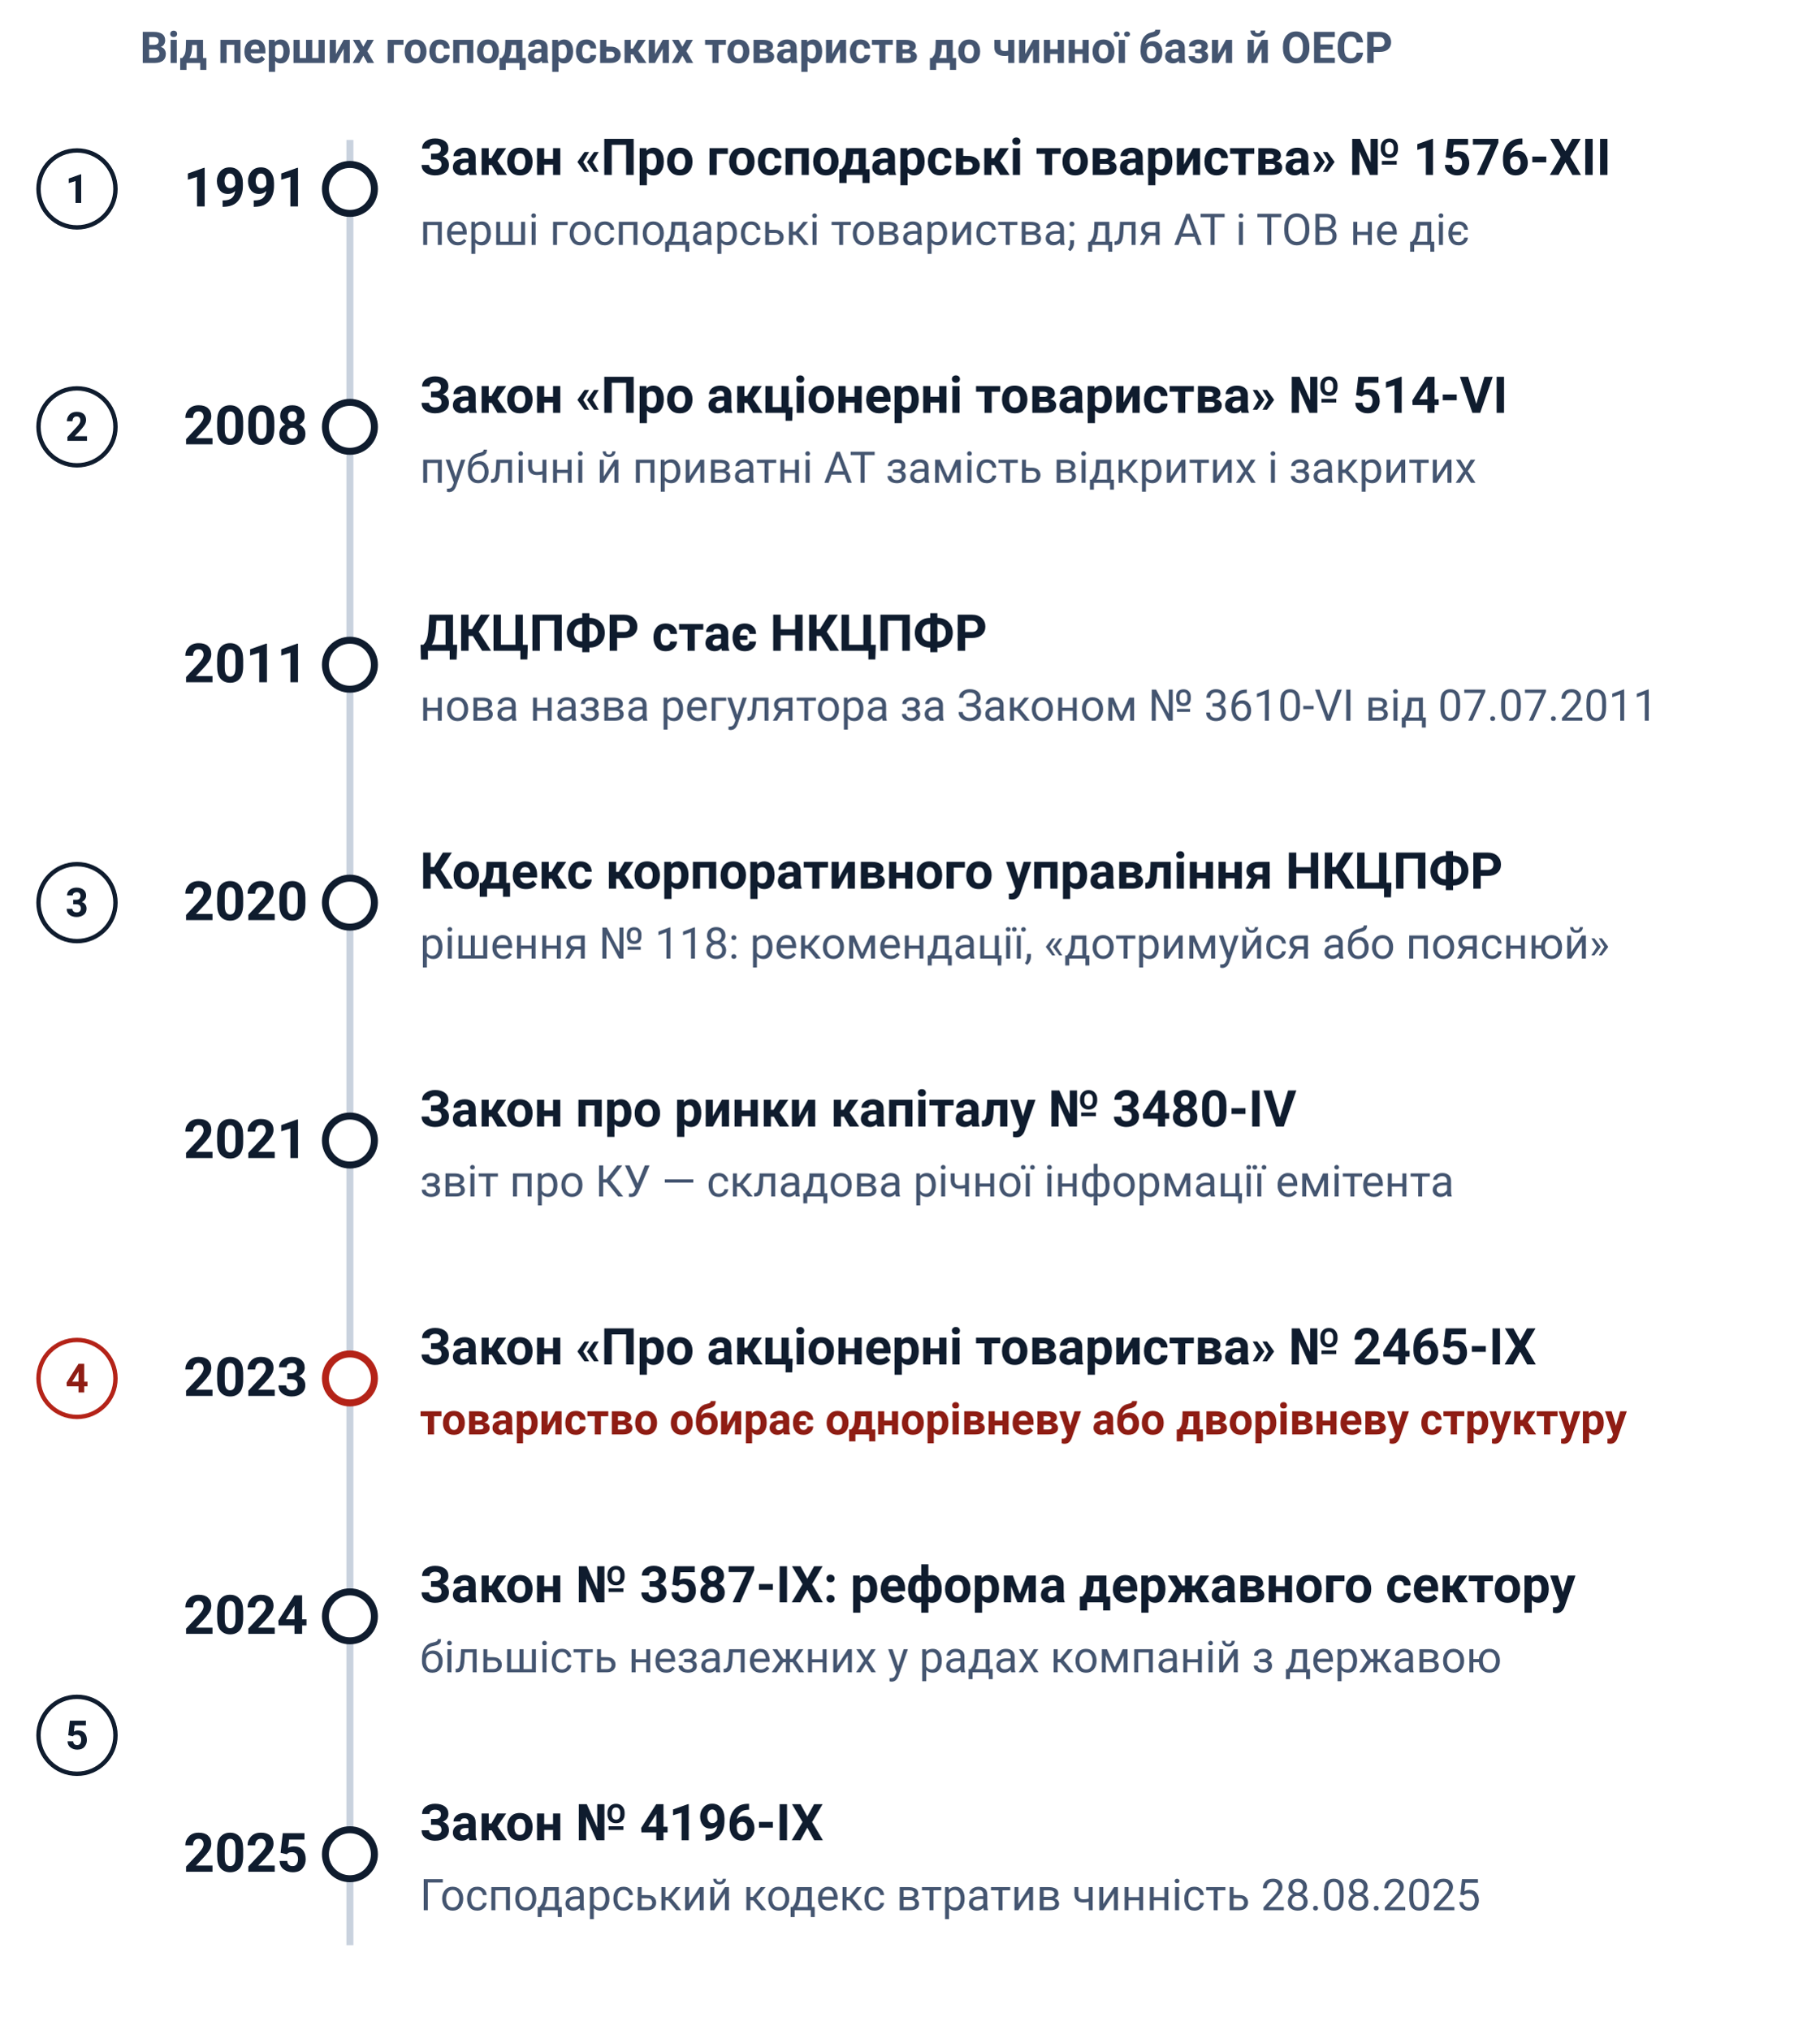
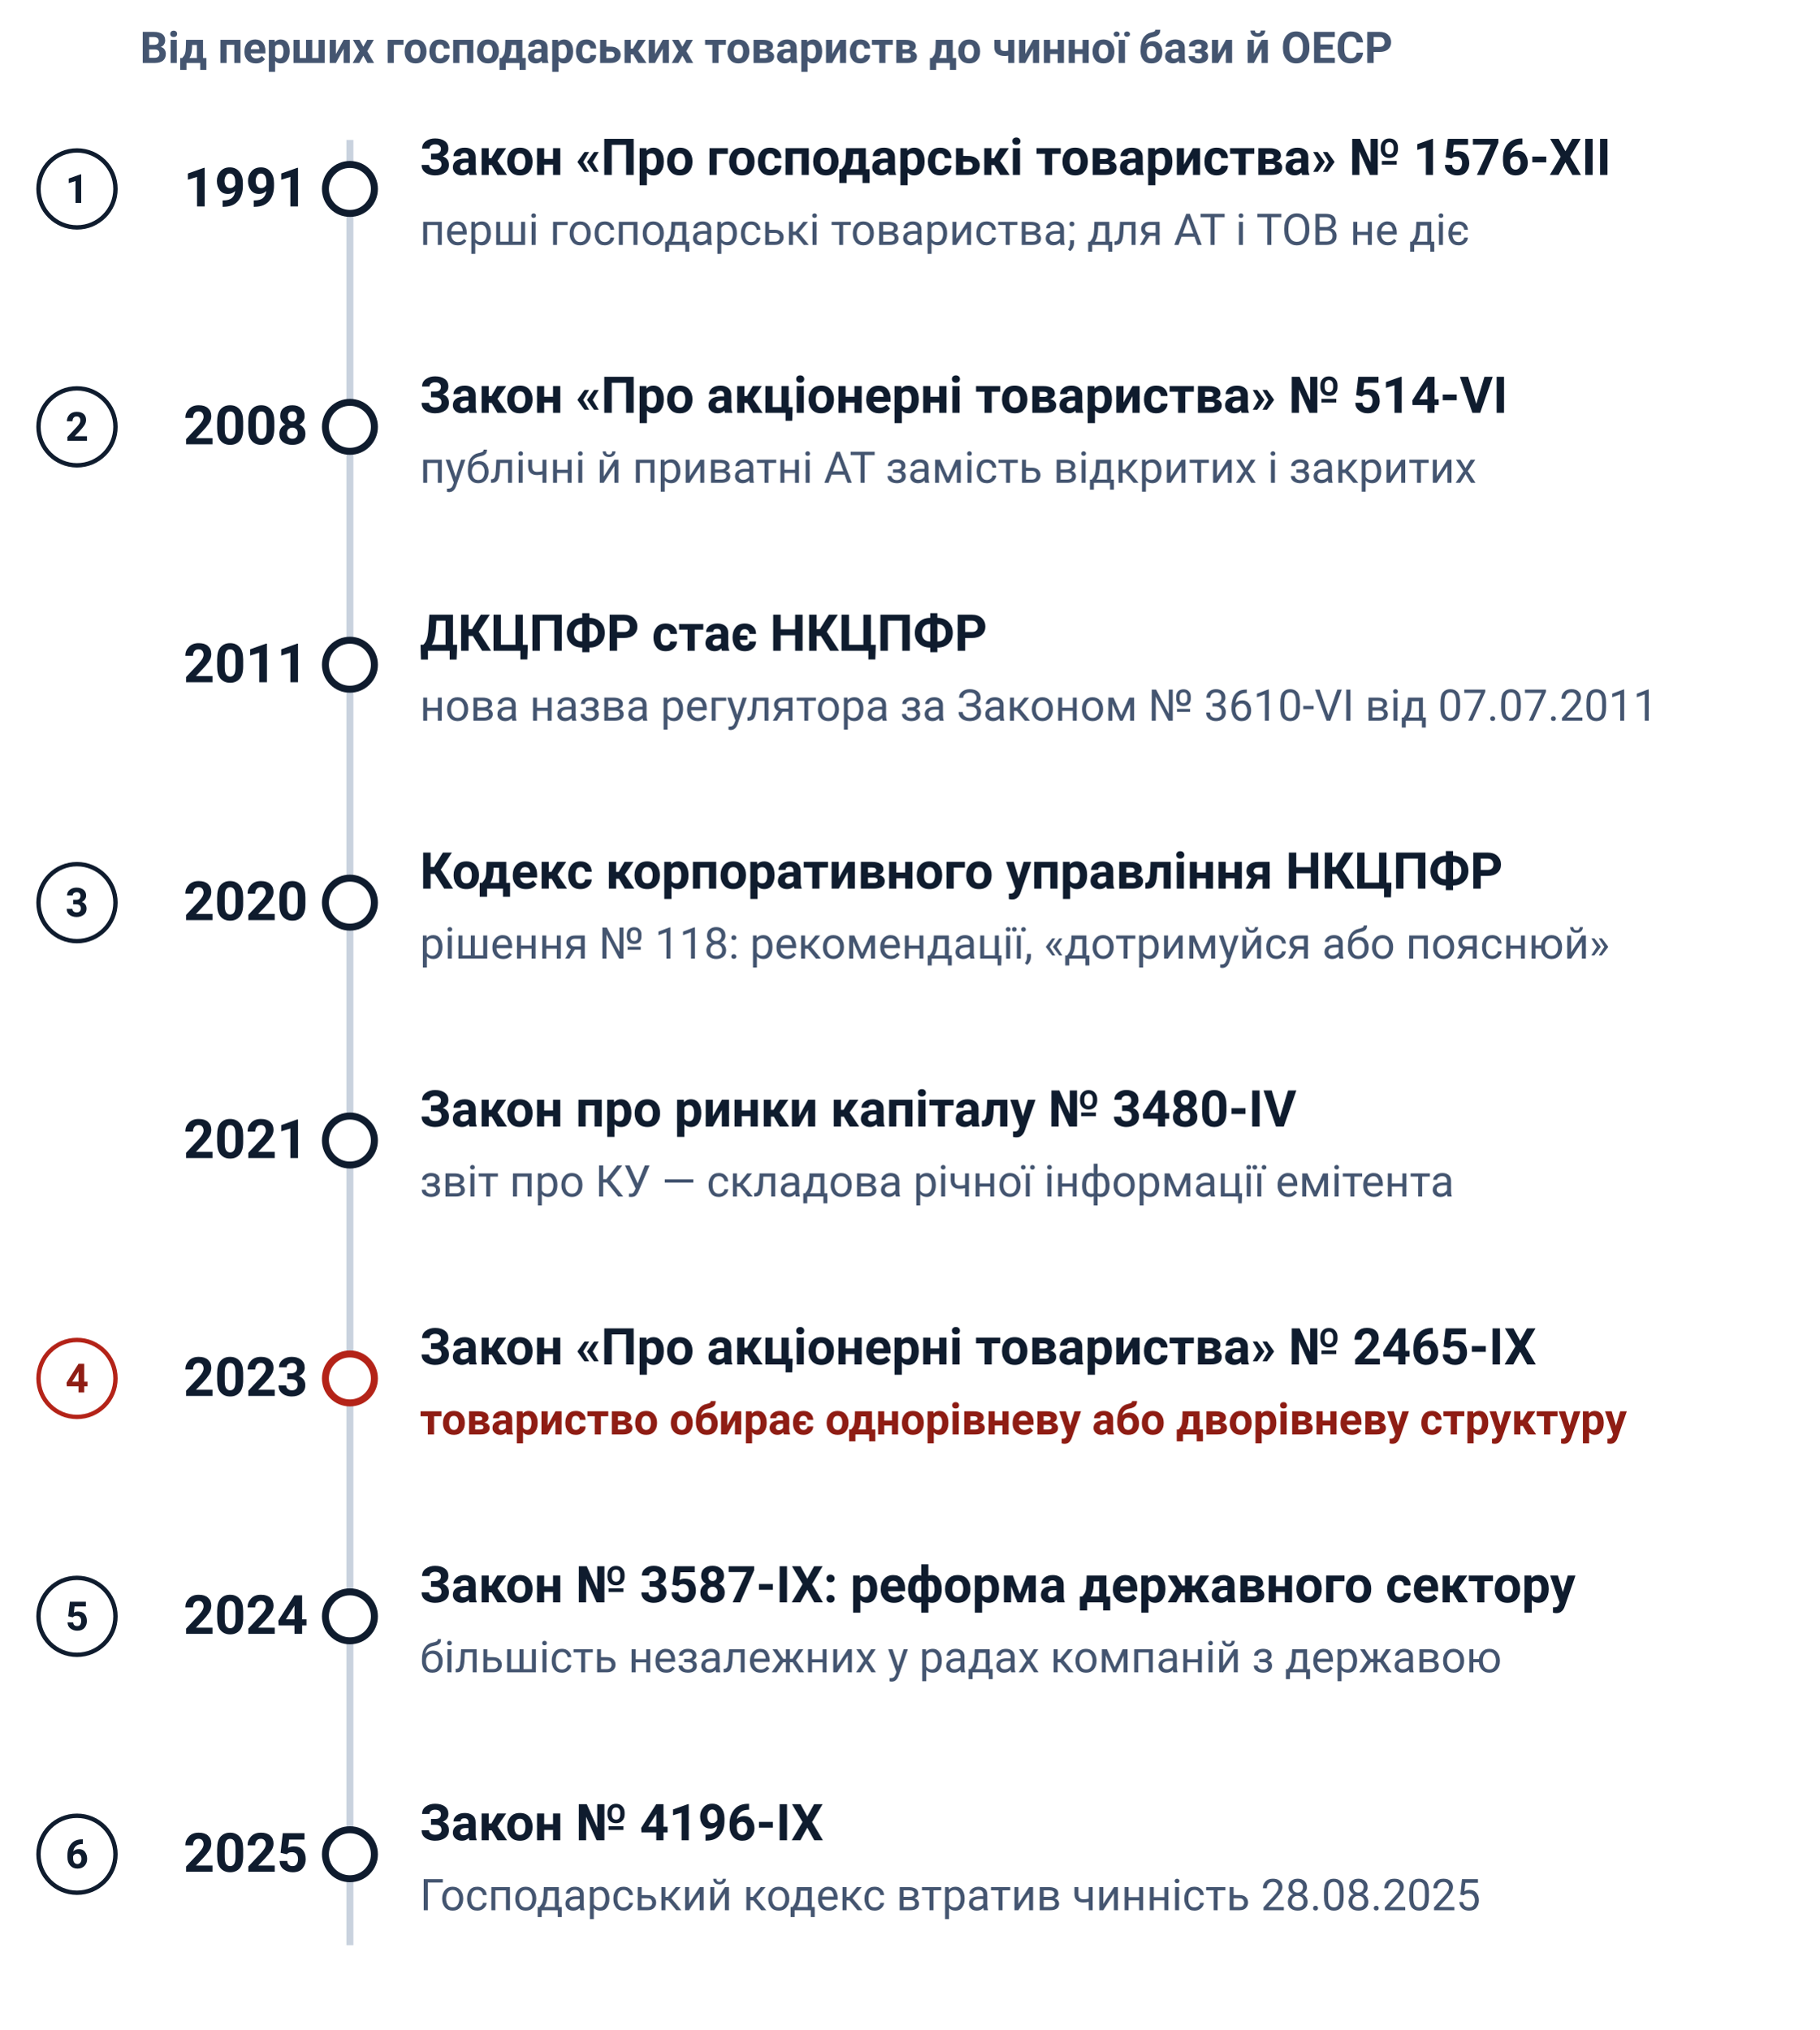
<svg xmlns="http://www.w3.org/2000/svg" id="fig-t02-4" class="scheme" viewBox="0 0 520 580" role="img" aria-labelledby="fig-t02-4-title fig-t02-4-desc" font-family="system-ui, -apple-system, 'Segoe UI', Roboto, 'Helvetica Neue', Arial, sans-serif">
  <style>
    #fig-t02-4 .box { fill: var(--surface, #ffffff); stroke: var(--ink, #0f1c2e); stroke-width: 1.25; }
    #fig-t02-4 .t { fill: var(--ink, #0f1c2e); font-size: 14.5px; font-weight: 650; }
    #fig-t02-4 .s { fill: var(--ink-2, #445570); font-size: 12.5px; }
    #fig-t02-4 .yr { fill: var(--ink, #0f1c2e); font-size: 15.5px; font-weight: 700; text-anchor: end; font-variant-numeric: tabular-nums; }
    #fig-t02-4 .cap { fill: var(--ink-2, #445570); font-size: 12.5px; font-weight: 650; }
    #fig-t02-4 .rail { stroke: var(--line-strong, #c9d2de); stroke-width: 2; fill: none; }
    #fig-t02-4 .dot { fill: var(--surface, #ffffff); stroke: var(--ink, #0f1c2e); stroke-width: 2; }
    #fig-t02-4 .refc { fill: var(--surface, #ffffff); stroke: var(--ink, #0f1c2e); stroke-width: 1.25; }
    #fig-t02-4 .refn { fill: var(--ink, #0f1c2e); font-size: 11.5px; font-weight: 700; text-anchor: middle; }
    #fig-t02-4 .exam { stroke: var(--err, #b42318); }
    #fig-t02-4 .exam-t { fill: var(--err-ink, #8f1d14); font-size: 12.5px; font-weight: 600; }
    #fig-t02-4 .exam-n { fill: var(--err-ink, #8f1d14); }
  </style>
  <text class="cap" x="40" y="18">Від перших господарських товариств до чинної бази й ОЕСР</text>
  <path class="rail" d="M100 40 V 556" />
  <circle class="dot" cx="100" cy="54" r="7" />
  <text class="yr" x="88" y="59">1991</text>
  <text class="t" x="120" y="50">Закон «Про господарські товариства» № 1576-XII</text>
  <text class="s" x="120" y="70">перші господарські товариства; для АТ і ТОВ не діє</text>
  <circle class="refc" cx="22" cy="54" r="11" />
  <text class="refn" x="22" y="58">1</text>
  <circle class="dot" cx="100" cy="122" r="7" />
  <text class="yr" x="88" y="127">2008</text>
  <text class="t" x="120" y="118">Закон «Про акціонерні товариства» № 514-VI</text>
  <text class="s" x="120" y="138">публічні й приватні АТ замість відкритих і закритих</text>
  <circle class="refc" cx="22" cy="122" r="11" />
  <text class="refn" x="22" y="126">2</text>
  <circle class="dot" cx="100" cy="190" r="7" />
  <text class="yr" x="88" y="195">2011</text>
  <text class="t" x="120" y="186">ДКЦПФР стає НКЦПФР</text>
  <text class="s" x="120" y="206">нова назва регулятора за Законом № 3610-VI від 07.07.2011</text>
  <circle class="dot" cx="100" cy="258" r="7" />
  <text class="yr" x="88" y="263">2020</text>
  <text class="t" x="120" y="254">Кодекс корпоративного управління НКЦПФР</text>
  <text class="s" x="120" y="274">рішення № 118: рекомендації, «дотримуйся або пояснюй»</text>
  <circle class="refc" cx="22" cy="258" r="11" />
  <text class="refn" x="22" y="262">3</text>
  <circle class="dot" cx="100" cy="326" r="7" />
  <text class="yr" x="88" y="331">2021</text>
  <text class="t" x="120" y="322">Закон про ринки капіталу № 3480-IV</text>
  <text class="s" x="120" y="342">звіт про КУ — складова річної інформації емітента</text>
  <circle class="dot exam" cx="100" cy="394" r="7" />
  <text class="yr" x="88" y="399">2023</text>
  <text class="t" x="120" y="390">Закон «Про акціонерні товариства» № 2465-IX</text>
  <text class="exam-t" x="120" y="410">товариство обирає однорівневу або дворівневу структуру</text>
  <circle class="refc exam" cx="22" cy="394" r="11" />
  <text class="refn exam-n" x="22" y="398">4</text>
  <circle class="dot" cx="100" cy="462" r="7" />
  <text class="yr" x="88" y="467">2024</text>
  <text class="t" x="120" y="458">Закон № 3587-IX: реформа державного сектору</text>
  <text class="s" x="120" y="478">більшість незалежних у радах компаній з державою</text>
-   <circle class="refc" cx="22" cy="496" r="11" />
-   <text class="refn" x="22" y="500">5</text>
+   <circle class="refc" cx="22" cy="462" r="11" />
+   <text class="refn" x="22" y="466">5</text>
  <circle class="dot" cx="100" cy="530" r="7" />
  <text class="yr" x="88" y="535">2025</text>
  <text class="t" x="120" y="526">Закон № 4196-IX</text>
  <text class="s" x="120" y="546">Господарський кодекс втратив чинність 28.08.2025</text>
+   <circle class="refc" cx="22" cy="530" r="11" />
+   <text class="refn" x="22" y="534">6</text>
</svg>
